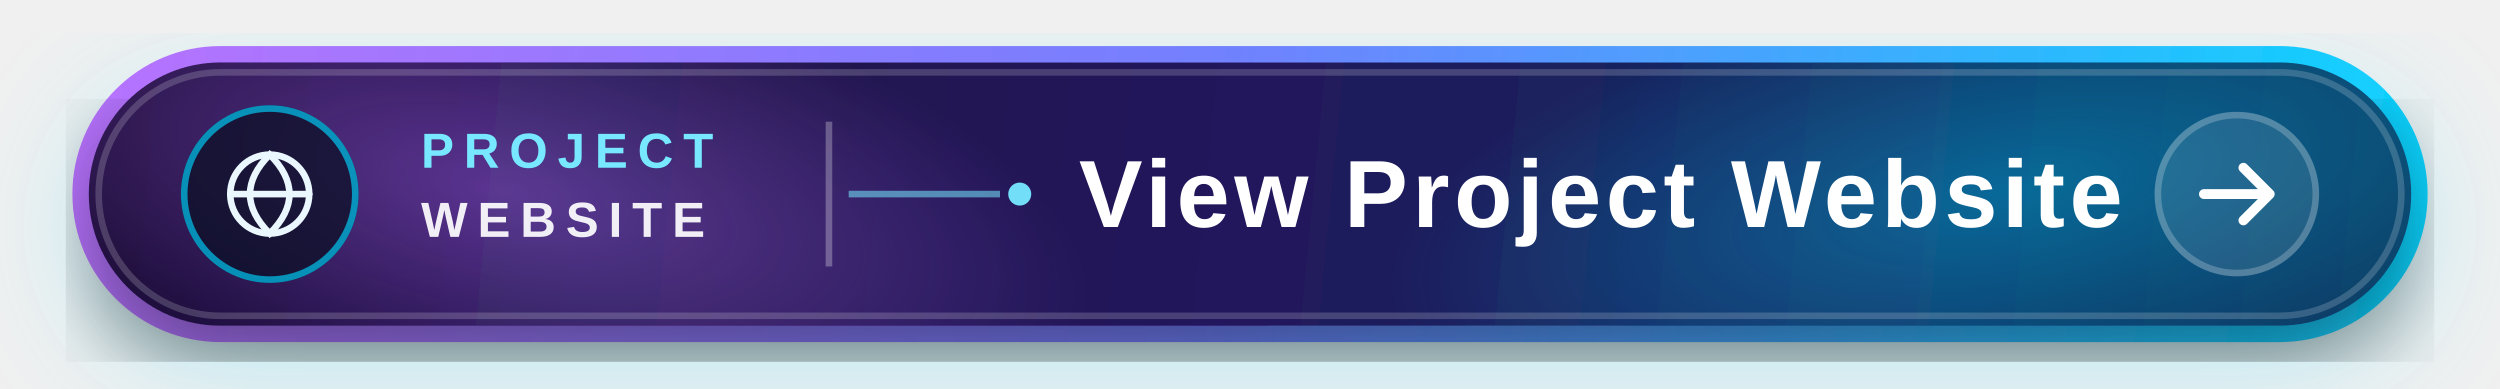
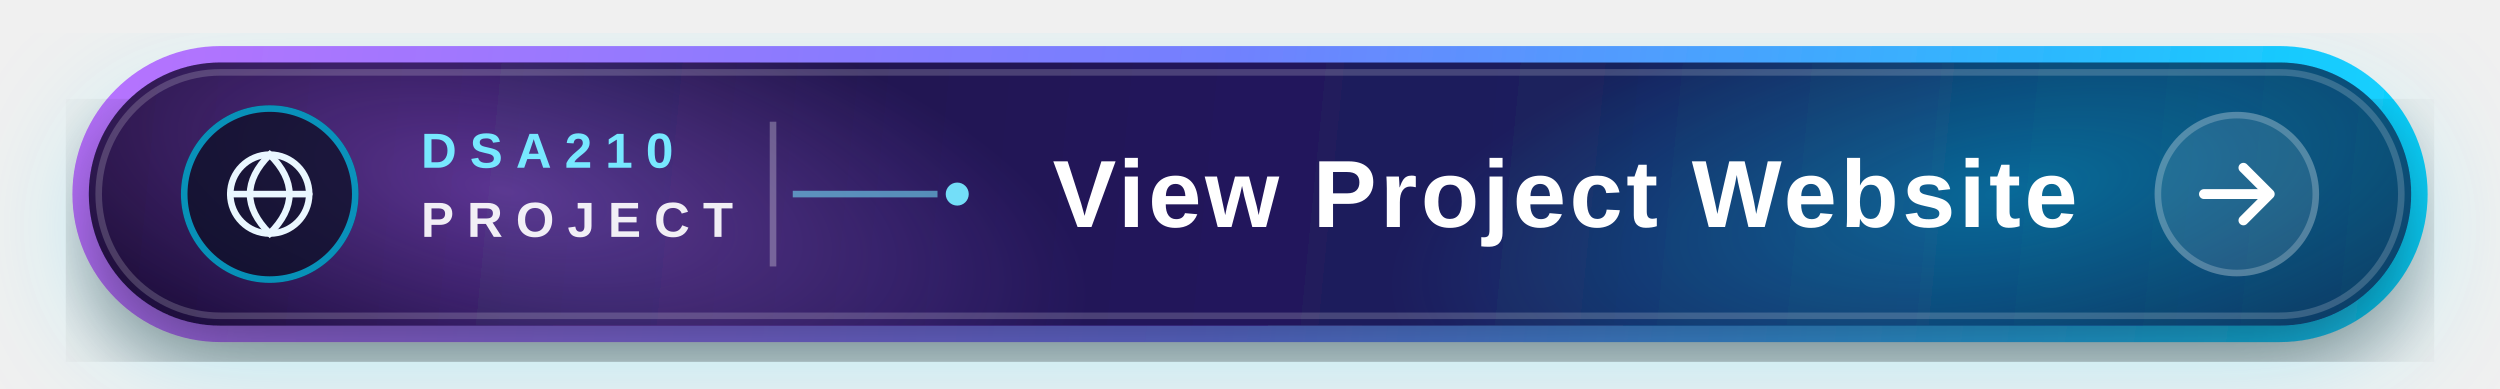
<svg xmlns="http://www.w3.org/2000/svg" width="760" height="118" viewBox="0 0 760 118" fill="none">
  <defs>
    <linearGradient id="borderGradient" x1="22" y1="14" x2="738" y2="104" gradientUnits="userSpaceOnUse">
      <stop stop-color="#B56CFF" />
      <stop offset="0.48" stop-color="#6C7BFF" />
      <stop offset="1" stop-color="#00D4FF" />
    </linearGradient>
    <linearGradient id="buttonGradient" x1="34" y1="25" x2="726" y2="93" gradientUnits="userSpaceOnUse">
      <stop stop-color="#1A1038" />
      <stop offset="0.45" stop-color="#24145A" />
      <stop offset="1" stop-color="#073B63" />
    </linearGradient>
    <radialGradient id="glowLeft" cx="0" cy="0" r="1" gradientUnits="userSpaceOnUse" gradientTransform="translate(154 58) rotate(12) scale(180 70)">
      <stop stop-color="#B56CFF" stop-opacity="0.75" />
      <stop offset="1" stop-color="#B56CFF" stop-opacity="0" />
    </radialGradient>
    <radialGradient id="glowRight" cx="0" cy="0" r="1" gradientUnits="userSpaceOnUse" gradientTransform="translate(610 58) rotate(-10) scale(190 70)">
      <stop stop-color="#00D4FF" stop-opacity="0.65" />
      <stop offset="1" stop-color="#00D4FF" stop-opacity="0" />
    </radialGradient>
    <filter id="outerGlow" x="-20" y="-20" width="800" height="158" filterUnits="userSpaceOnUse">
      <feDropShadow dx="0" dy="0" stdDeviation="12" flood-color="#7C4DFF" flood-opacity="0.45" />
      <feDropShadow dx="0" dy="10" stdDeviation="18" flood-color="#00D4FF" flood-opacity="0.22" />
    </filter>
    <filter id="softShadow" x="20" y="18" width="720" height="92" filterUnits="userSpaceOnUse">
      <feDropShadow dx="0" dy="12" stdDeviation="14" flood-color="#000000" flood-opacity="0.45" />
    </filter>
  </defs>
  <rect x="22" y="14" width="716" height="90" rx="45" fill="url(#borderGradient)" opacity="0.95" filter="url(#outerGlow)" />
  <rect x="27" y="19" width="706" height="80" rx="40" fill="url(#buttonGradient)" filter="url(#softShadow)" />
  <rect x="27" y="19" width="706" height="80" rx="40" fill="url(#glowLeft)" opacity="0.55" />
  <rect x="27" y="19" width="706" height="80" rx="40" fill="url(#glowRight)" opacity="0.55" />
  <rect x="30" y="22" width="700" height="74" rx="37" stroke="white" stroke-opacity="0.18" stroke-width="2" />
  <circle cx="82" cy="59" r="27" fill="#0B1024" fill-opacity="0.72" />
  <circle cx="82" cy="59" r="26" stroke="#00D4FF" stroke-opacity="0.65" stroke-width="2" />
  <circle cx="82" cy="59" r="12" stroke="#EAF7FF" stroke-width="2" />
  <path d="M70 59H94" stroke="#EAF7FF" stroke-width="2" stroke-linecap="round" />
  <path d="M82 47C86 51 88 55 88 59C88 63 86 67 82 71C78 67 76 63 76 59C76 55 78 51 82 47Z" stroke="#EAF7FF" stroke-width="2" />
-   <text x="128" y="51" font-family="Arial, Helvetica, sans-serif" font-size="15" font-weight="800" letter-spacing="3" fill="#77E8FF">
+   <text x="128" y="51" font-family="Arial, Helvetica, sans-serif" font-size="15" font-weight="800" letter-spacing="4" fill="#77E8FF">
+     DSA210
+   </text>
+   <text x="128" y="72" font-family="Arial, Helvetica, sans-serif" font-size="15" font-weight="800" letter-spacing="4" fill="#FFFFFF" fill-opacity="0.92">
    PROJECT
  </text>
-   <text x="128" y="72" font-family="Arial, Helvetica, sans-serif" font-size="15" font-weight="800" letter-spacing="3" fill="#FFFFFF" fill-opacity="0.92">
-     WEBSITE
-   </text>
-   <line x1="252" y1="37" x2="252" y2="81" stroke="white" stroke-opacity="0.28" stroke-width="2" />
-   <line x1="258" y1="59" x2="304" y2="59" stroke="#77E8FF" stroke-opacity="0.55" stroke-width="2" />
-   <circle cx="310" cy="59" r="3.5" fill="#77E8FF" fill-opacity="0.95" />
-   <text x="328" y="69" font-family="Arial, Helvetica, sans-serif" font-size="29" font-weight="800" letter-spacing="1.4" fill="#FFFFFF">
+   <line x1="235" y1="37" x2="235" y2="81" stroke="white" stroke-opacity="0.28" stroke-width="2" />
+   <line x1="241" y1="59" x2="285" y2="59" stroke="#77E8FF" stroke-opacity="0.55" stroke-width="2" />
+   <circle cx="291" cy="59" r="3.5" fill="#77E8FF" fill-opacity="0.95" />
+   <text x="320" y="69" font-family="Arial, Helvetica, sans-serif" font-size="29" font-weight="800" letter-spacing="1.1" fill="#FFFFFF">
    View Project Website
  </text>
  <circle cx="680" cy="59" r="25" fill="#FFFFFF" fill-opacity="0.10" />
  <circle cx="680" cy="59" r="24" stroke="#FFFFFF" stroke-opacity="0.22" stroke-width="2" />
  <path d="M670 59H689" stroke="#FFFFFF" stroke-width="3" stroke-linecap="round" />
  <path d="M682 51L690 59L682 67" stroke="#FFFFFF" stroke-width="3" stroke-linecap="round" stroke-linejoin="round" />
</svg>
